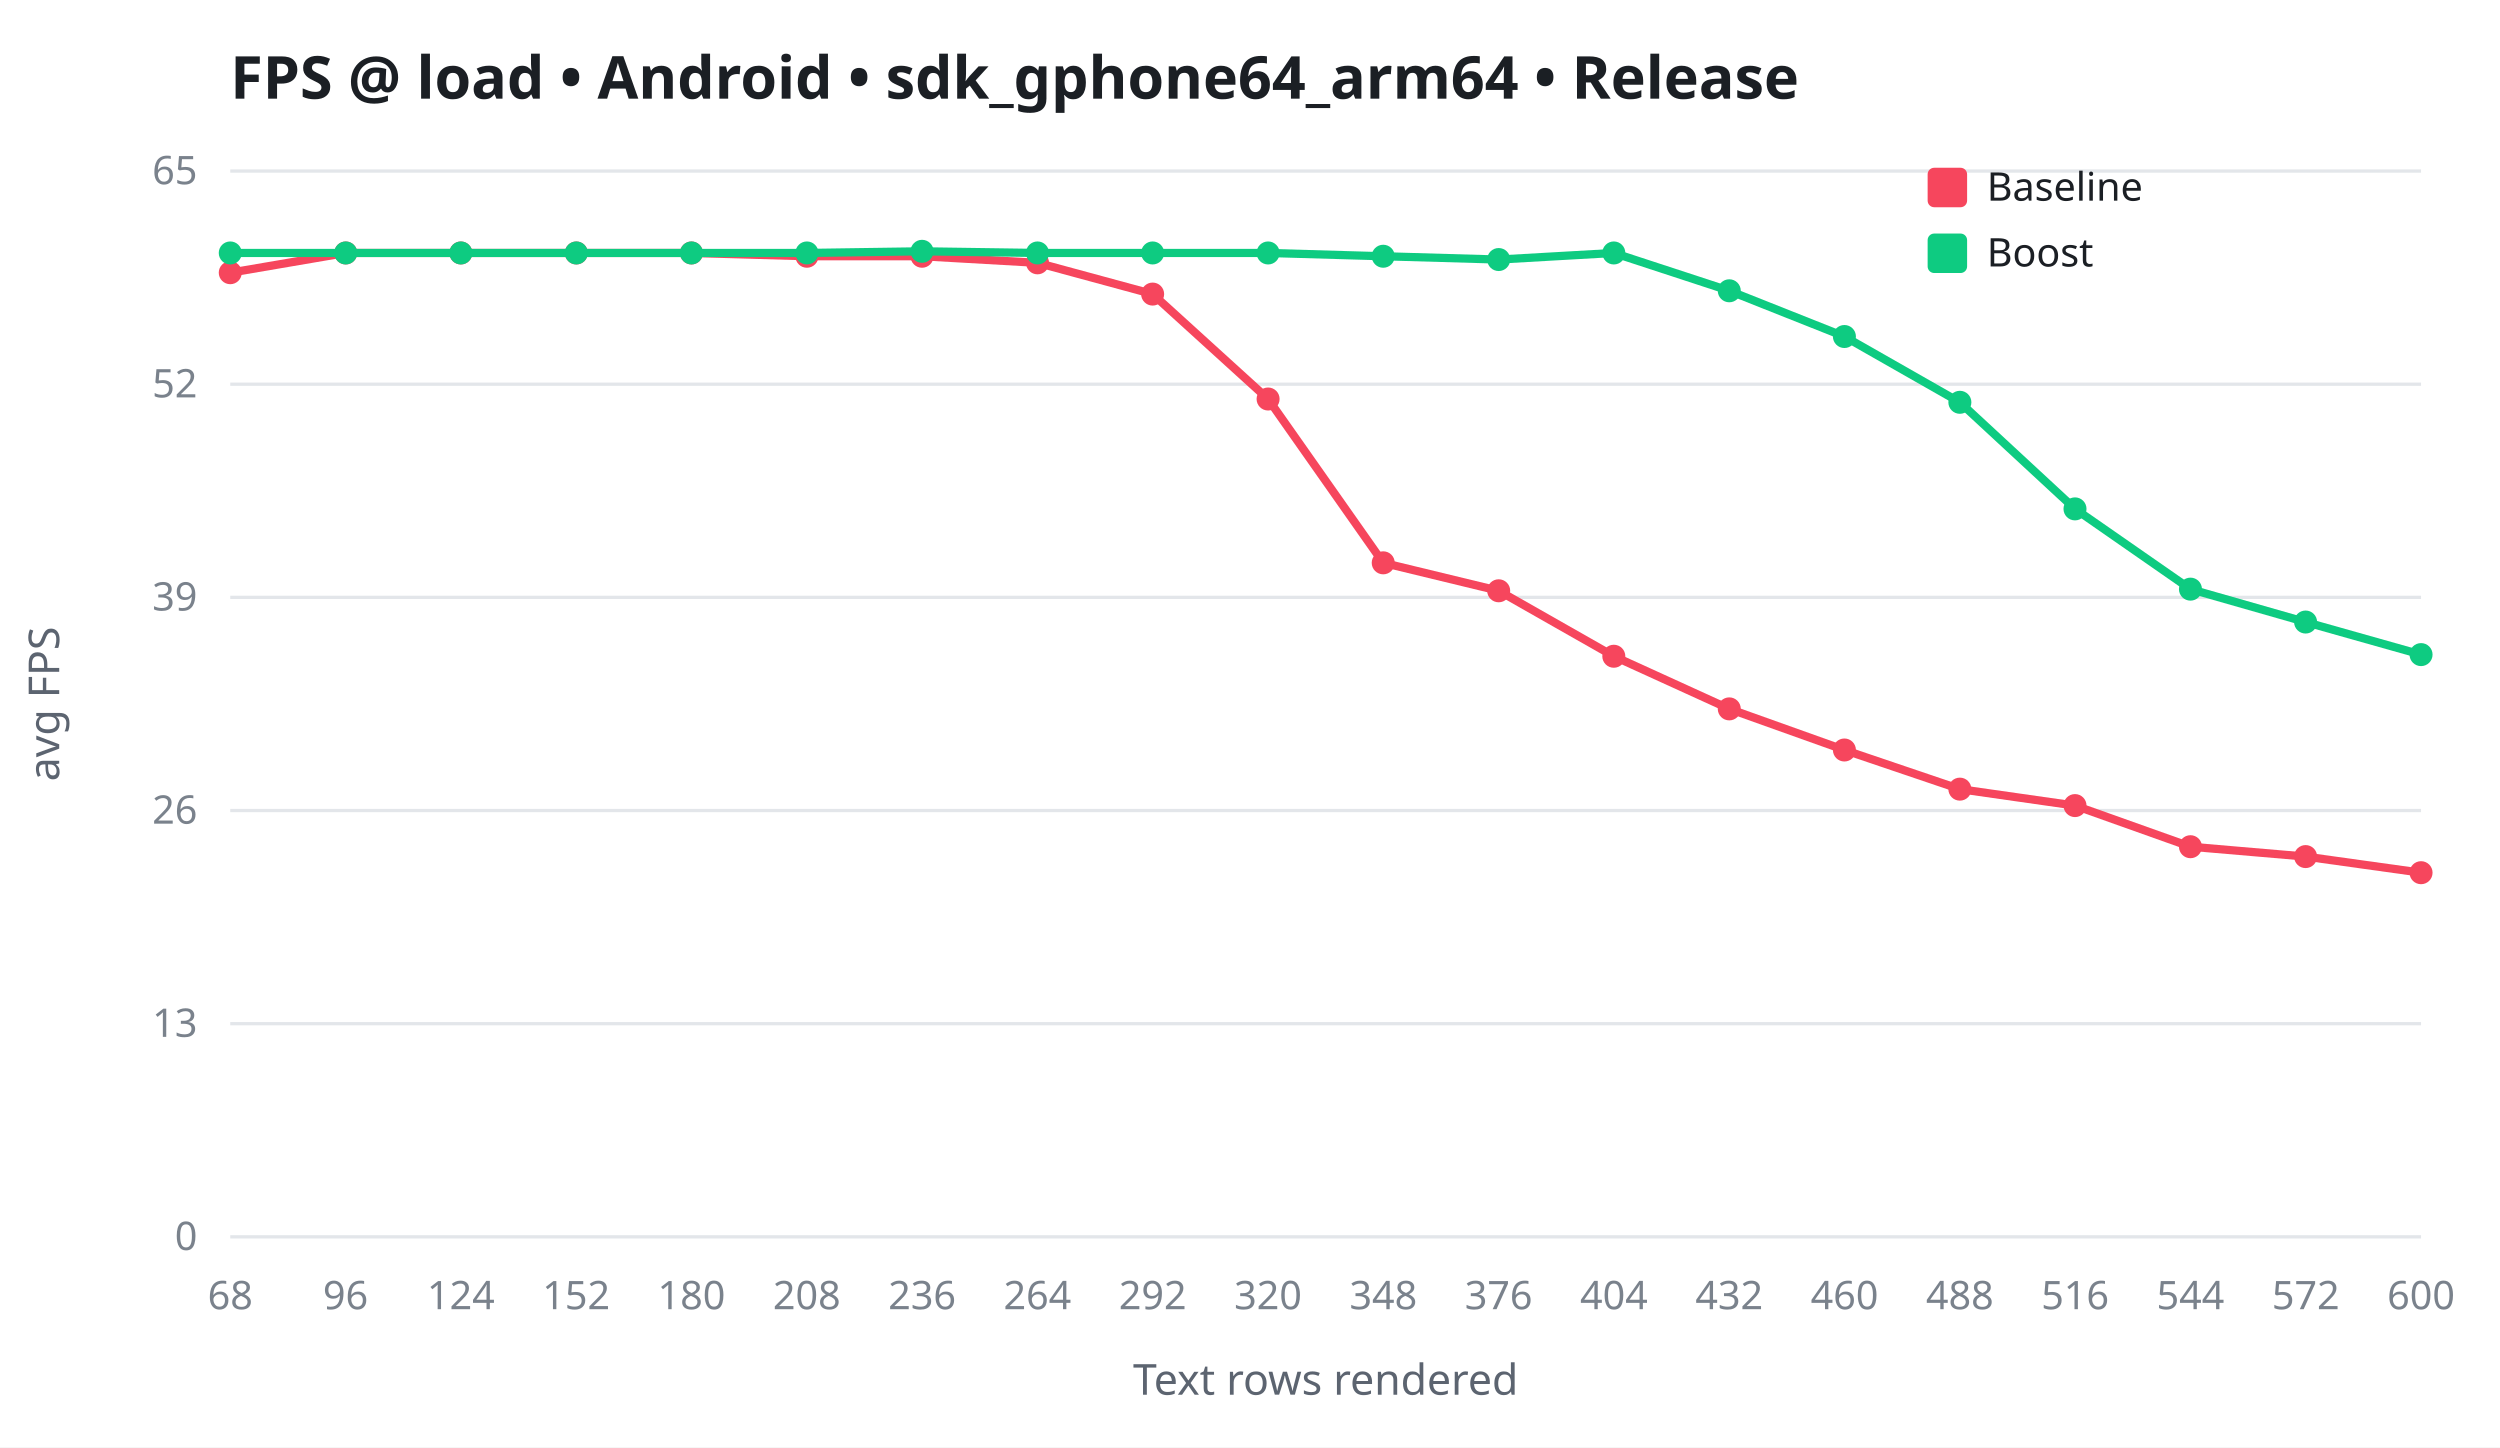
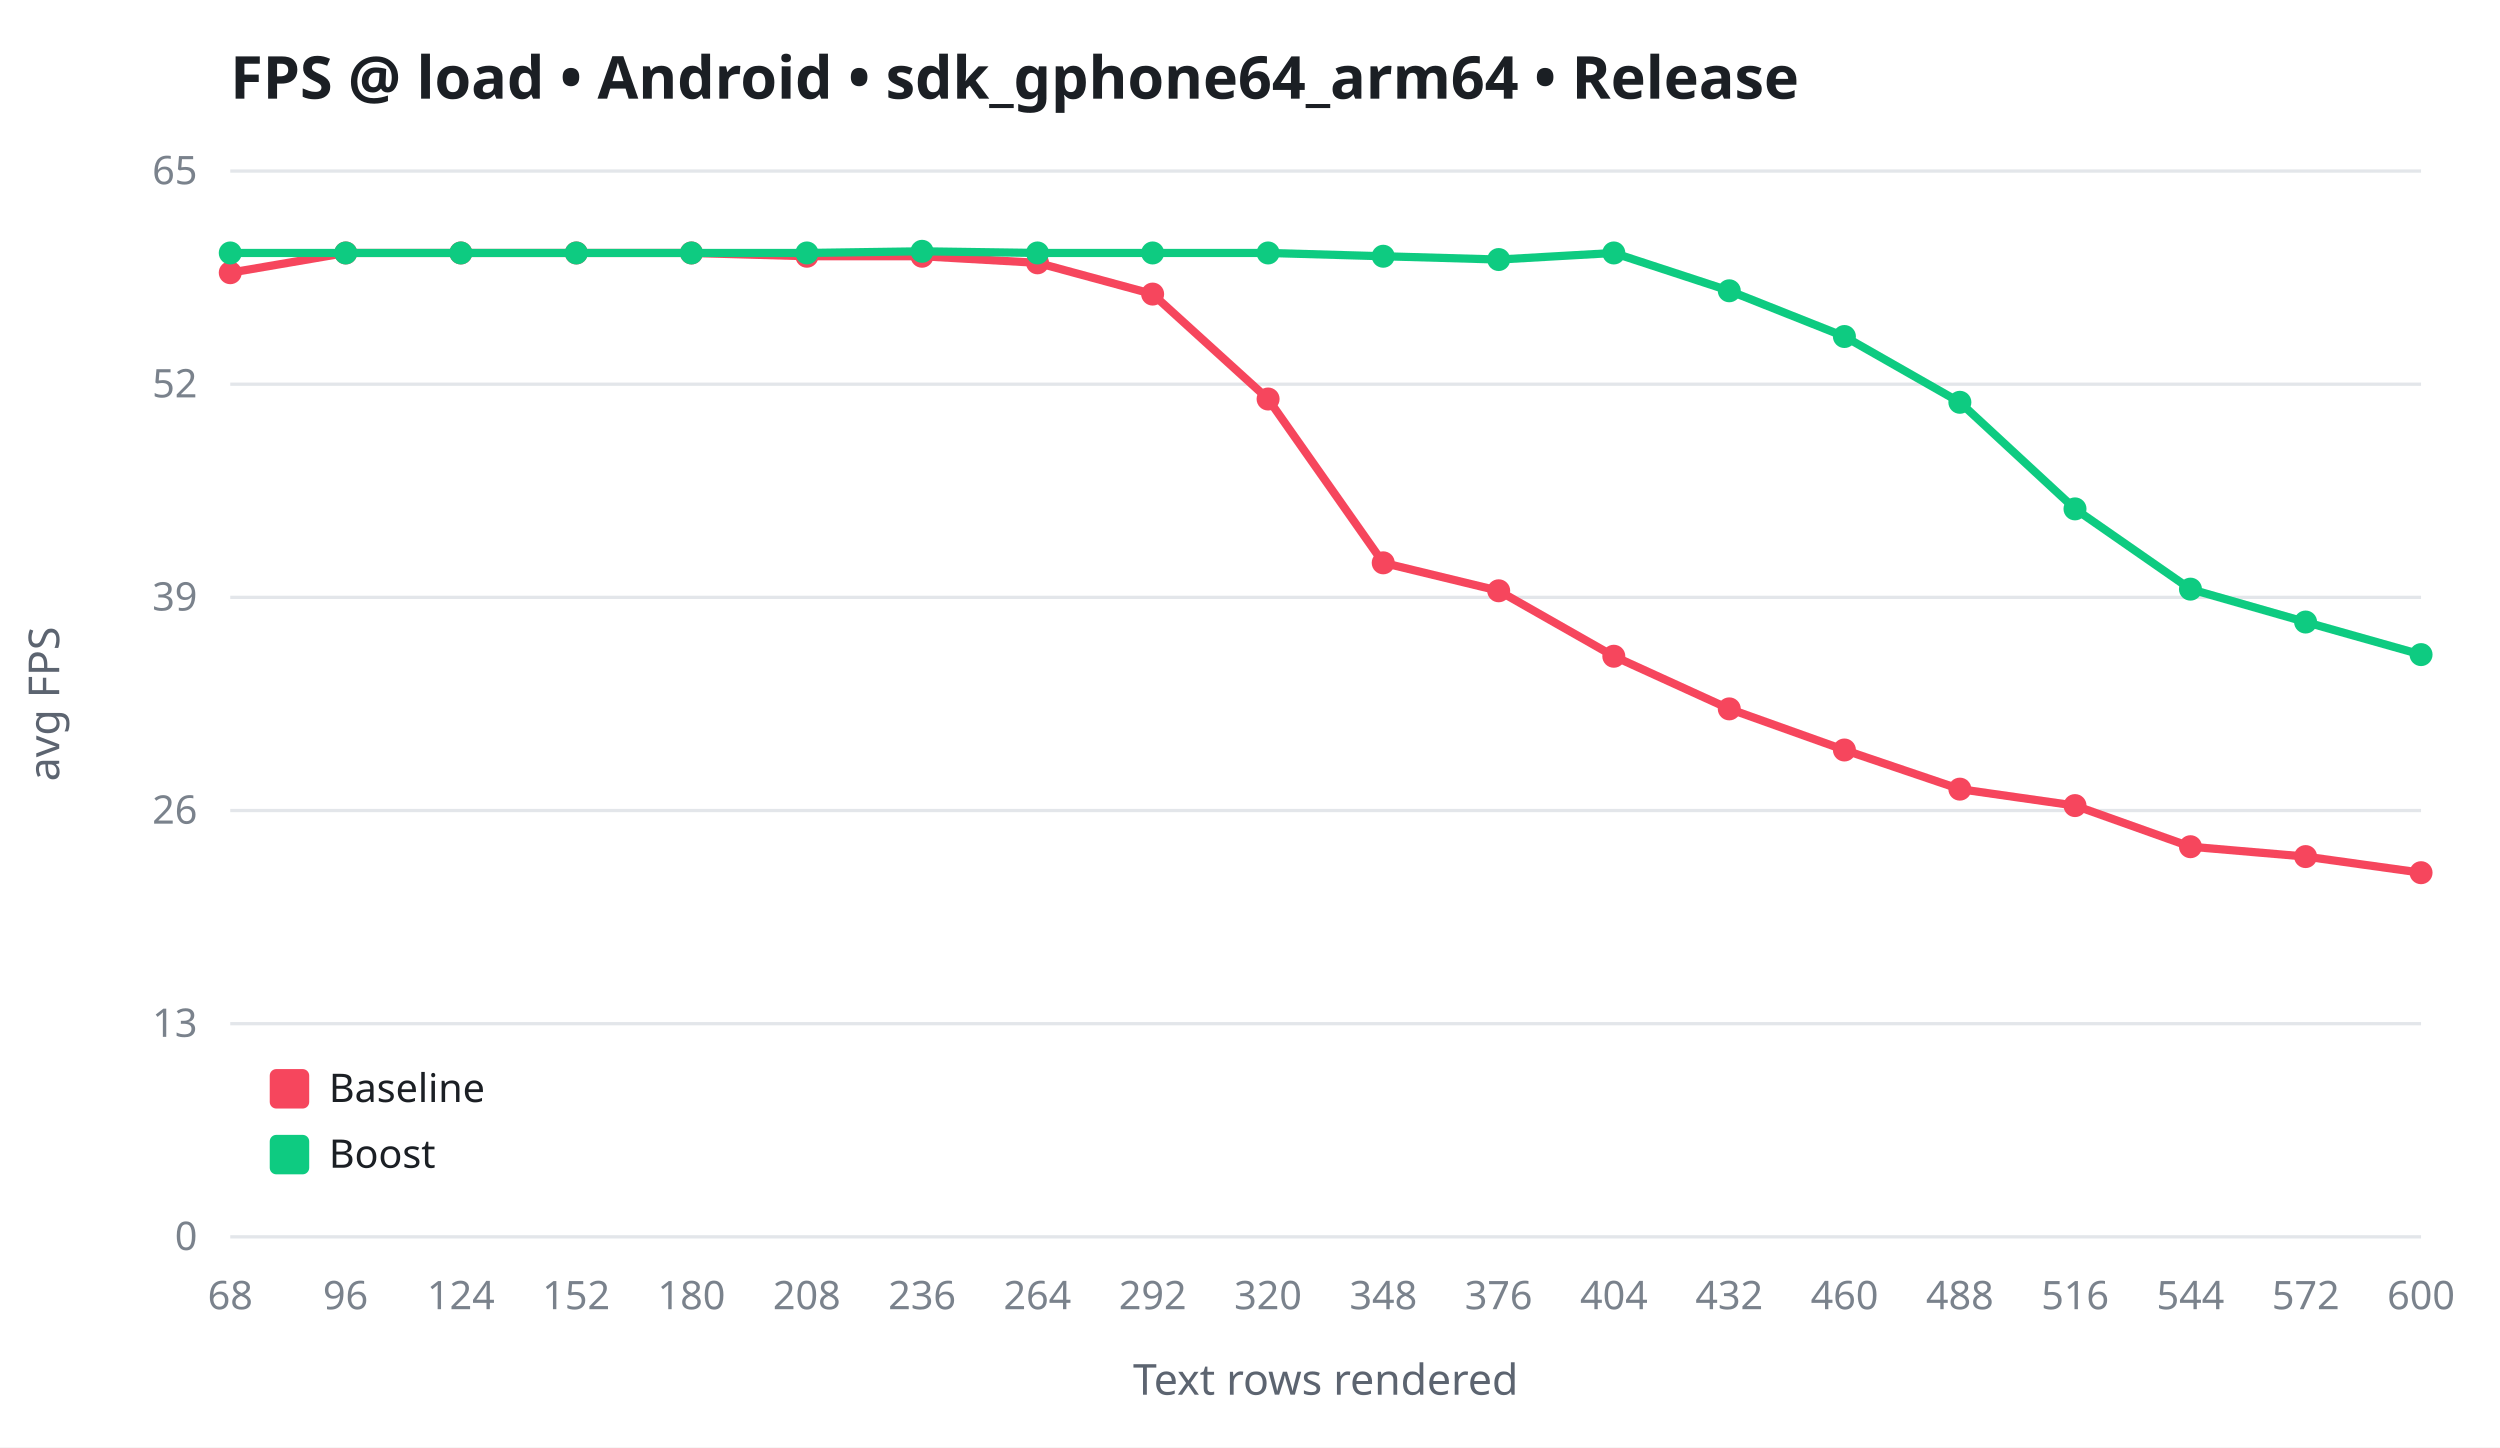
<svg xmlns="http://www.w3.org/2000/svg" width="760" height="440" viewBox="0 0 760 440">
  <rect x="0" y="0" width="760" height="440" fill="#ffffff" />
  <text x="70" y="30" fill="#1b1f24" font-size="18" font-weight="700" font-family="system-ui,sans-serif">FPS @ load • Android • sdk_gphone64_arm64 • Release</text>
  <line x1="70" y1="376" x2="736" y2="376" stroke="#e3e6ea" stroke-width="1" />
  <text x="60" y="380" fill="#7a828c" font-size="12" text-anchor="end" font-family="system-ui,sans-serif">0</text>
  <line x1="70" y1="311.2" x2="736" y2="311.2" stroke="#e3e6ea" stroke-width="1" />
  <text x="60" y="315.2" fill="#7a828c" font-size="12" text-anchor="end" font-family="system-ui,sans-serif">13</text>
  <line x1="70" y1="246.4" x2="736" y2="246.4" stroke="#e3e6ea" stroke-width="1" />
  <text x="60" y="250.4" fill="#7a828c" font-size="12" text-anchor="end" font-family="system-ui,sans-serif">26</text>
  <line x1="70" y1="181.6" x2="736" y2="181.6" stroke="#e3e6ea" stroke-width="1" />
  <text x="60" y="185.6" fill="#7a828c" font-size="12" text-anchor="end" font-family="system-ui,sans-serif">39</text>
  <line x1="70" y1="116.8" x2="736" y2="116.8" stroke="#e3e6ea" stroke-width="1" />
  <text x="60" y="120.8" fill="#7a828c" font-size="12" text-anchor="end" font-family="system-ui,sans-serif">52</text>
  <line x1="70" y1="52" x2="736" y2="52" stroke="#e3e6ea" stroke-width="1" />
  <text x="60" y="56" fill="#7a828c" font-size="12" text-anchor="end" font-family="system-ui,sans-serif">65</text>
  <text x="70" y="398" fill="#7a828c" font-size="12" text-anchor="middle" font-family="system-ui,sans-serif">68</text>
  <text x="105.053" y="398" fill="#7a828c" font-size="12" text-anchor="middle" font-family="system-ui,sans-serif">96</text>
  <text x="140.105" y="398" fill="#7a828c" font-size="12" text-anchor="middle" font-family="system-ui,sans-serif">124</text>
  <text x="175.158" y="398" fill="#7a828c" font-size="12" text-anchor="middle" font-family="system-ui,sans-serif">152</text>
  <text x="210.211" y="398" fill="#7a828c" font-size="12" text-anchor="middle" font-family="system-ui,sans-serif">180</text>
  <text x="245.263" y="398" fill="#7a828c" font-size="12" text-anchor="middle" font-family="system-ui,sans-serif">208</text>
  <text x="280.316" y="398" fill="#7a828c" font-size="12" text-anchor="middle" font-family="system-ui,sans-serif">236</text>
  <text x="315.368" y="398" fill="#7a828c" font-size="12" text-anchor="middle" font-family="system-ui,sans-serif">264</text>
  <text x="350.421" y="398" fill="#7a828c" font-size="12" text-anchor="middle" font-family="system-ui,sans-serif">292</text>
  <text x="385.474" y="398" fill="#7a828c" font-size="12" text-anchor="middle" font-family="system-ui,sans-serif">320</text>
  <text x="420.526" y="398" fill="#7a828c" font-size="12" text-anchor="middle" font-family="system-ui,sans-serif">348</text>
  <text x="455.579" y="398" fill="#7a828c" font-size="12" text-anchor="middle" font-family="system-ui,sans-serif">376</text>
  <text x="490.632" y="398" fill="#7a828c" font-size="12" text-anchor="middle" font-family="system-ui,sans-serif">404</text>
  <text x="525.684" y="398" fill="#7a828c" font-size="12" text-anchor="middle" font-family="system-ui,sans-serif">432</text>
  <text x="560.737" y="398" fill="#7a828c" font-size="12" text-anchor="middle" font-family="system-ui,sans-serif">460</text>
  <text x="595.789" y="398" fill="#7a828c" font-size="12" text-anchor="middle" font-family="system-ui,sans-serif">488</text>
  <text x="630.842" y="398" fill="#7a828c" font-size="12" text-anchor="middle" font-family="system-ui,sans-serif">516</text>
  <text x="665.895" y="398" fill="#7a828c" font-size="12" text-anchor="middle" font-family="system-ui,sans-serif">544</text>
  <text x="700.947" y="398" fill="#7a828c" font-size="12" text-anchor="middle" font-family="system-ui,sans-serif">572</text>
  <text x="736" y="398" fill="#7a828c" font-size="12" text-anchor="middle" font-family="system-ui,sans-serif">600</text>
  <text x="403" y="424" fill="#5c6470" font-size="13" text-anchor="middle" font-family="system-ui,sans-serif">Text rows rendered</text>
  <text x="18" y="214" fill="#5c6470" font-size="13" text-anchor="middle" font-family="system-ui,sans-serif" transform="rotate(-90 18 214)">avg FPS</text>
  <polyline points="70.0,82.9 105.1,76.9 140.1,76.9 175.2,76.9 210.2,76.9 245.3,77.9 280.3,77.9 315.4,79.9 350.4,89.4 385.5,121.3 420.5,171.1 455.6,179.6 490.6,199.5 525.7,215.5 560.7,228.0 595.8,239.9 630.8,244.9 665.9,257.4 700.9,260.4 736.0,265.3" fill="none" stroke="#f6465d" stroke-width="2.5" />
  <circle cx="70.0" cy="82.9" r="3.5" fill="#f6465d" />
  <circle cx="105.1" cy="76.9" r="3.5" fill="#f6465d" />
  <circle cx="140.1" cy="76.9" r="3.5" fill="#f6465d" />
  <circle cx="175.2" cy="76.9" r="3.5" fill="#f6465d" />
  <circle cx="210.2" cy="76.9" r="3.5" fill="#f6465d" />
  <circle cx="245.3" cy="77.9" r="3.5" fill="#f6465d" />
  <circle cx="280.3" cy="77.9" r="3.5" fill="#f6465d" />
  <circle cx="315.4" cy="79.9" r="3.5" fill="#f6465d" />
  <circle cx="350.4" cy="89.4" r="3.5" fill="#f6465d" />
  <circle cx="385.5" cy="121.3" r="3.5" fill="#f6465d" />
  <circle cx="420.5" cy="171.1" r="3.5" fill="#f6465d" />
  <circle cx="455.6" cy="179.6" r="3.5" fill="#f6465d" />
  <circle cx="490.6" cy="199.5" r="3.5" fill="#f6465d" />
  <circle cx="525.7" cy="215.5" r="3.5" fill="#f6465d" />
  <circle cx="560.7" cy="228.0" r="3.5" fill="#f6465d" />
  <circle cx="595.8" cy="239.9" r="3.5" fill="#f6465d" />
  <circle cx="630.8" cy="244.9" r="3.5" fill="#f6465d" />
  <circle cx="665.9" cy="257.4" r="3.5" fill="#f6465d" />
  <circle cx="700.9" cy="260.4" r="3.5" fill="#f6465d" />
  <circle cx="736.0" cy="265.3" r="3.5" fill="#f6465d" />
  <polyline points="70.0,76.9 105.1,76.9 140.1,76.9 175.2,76.9 210.2,76.9 245.3,76.9 280.3,76.4 315.4,76.9 350.4,76.9 385.5,76.9 420.5,77.9 455.6,78.9 490.6,76.9 525.7,88.4 560.7,102.3 595.8,122.3 630.8,154.7 665.9,179.1 700.9,189.1 736.0,199.0" fill="none" stroke="#0ecb81" stroke-width="2.5" />
  <circle cx="70.0" cy="76.9" r="3.5" fill="#0ecb81" />
  <circle cx="105.1" cy="76.9" r="3.5" fill="#0ecb81" />
  <circle cx="140.1" cy="76.9" r="3.5" fill="#0ecb81" />
  <circle cx="175.2" cy="76.9" r="3.5" fill="#0ecb81" />
  <circle cx="210.2" cy="76.9" r="3.5" fill="#0ecb81" />
  <circle cx="245.3" cy="76.9" r="3.5" fill="#0ecb81" />
  <circle cx="280.3" cy="76.4" r="3.5" fill="#0ecb81" />
  <circle cx="315.4" cy="76.9" r="3.5" fill="#0ecb81" />
  <circle cx="350.4" cy="76.9" r="3.5" fill="#0ecb81" />
  <circle cx="385.5" cy="76.9" r="3.5" fill="#0ecb81" />
  <circle cx="420.5" cy="77.9" r="3.5" fill="#0ecb81" />
  <circle cx="455.6" cy="78.9" r="3.5" fill="#0ecb81" />
  <circle cx="490.6" cy="76.9" r="3.5" fill="#0ecb81" />
  <circle cx="525.7" cy="88.4" r="3.5" fill="#0ecb81" />
  <circle cx="560.7" cy="102.3" r="3.5" fill="#0ecb81" />
  <circle cx="595.8" cy="122.3" r="3.5" fill="#0ecb81" />
  <circle cx="630.8" cy="154.7" r="3.5" fill="#0ecb81" />
  <circle cx="665.9" cy="179.1" r="3.5" fill="#0ecb81" />
  <circle cx="700.9" cy="189.1" r="3.5" fill="#0ecb81" />
  <circle cx="736.0" cy="199.0" r="3.5" fill="#0ecb81" />
-   <rect x="586" y="51" width="12" height="12" rx="2" fill="#f6465d" />
-   <text x="604" y="61" fill="#1b1f24" font-size="12" font-family="system-ui,sans-serif">Baseline</text>
-   <rect x="586" y="71" width="12" height="12" rx="2" fill="#0ecb81" />
-   <text x="604" y="81" fill="#1b1f24" font-size="12" font-family="system-ui,sans-serif">Boost</text>
+   <rect x="82" y="325" width="12" height="12" rx="2" fill="#f6465d" />
+   <text x="100" y="335" fill="#1b1f24" font-size="12" font-family="system-ui,sans-serif">Baseline</text>
+   <rect x="82" y="345" width="12" height="12" rx="2" fill="#0ecb81" />
+   <text x="100" y="355" fill="#1b1f24" font-size="12" font-family="system-ui,sans-serif">Boost</text>
</svg>
